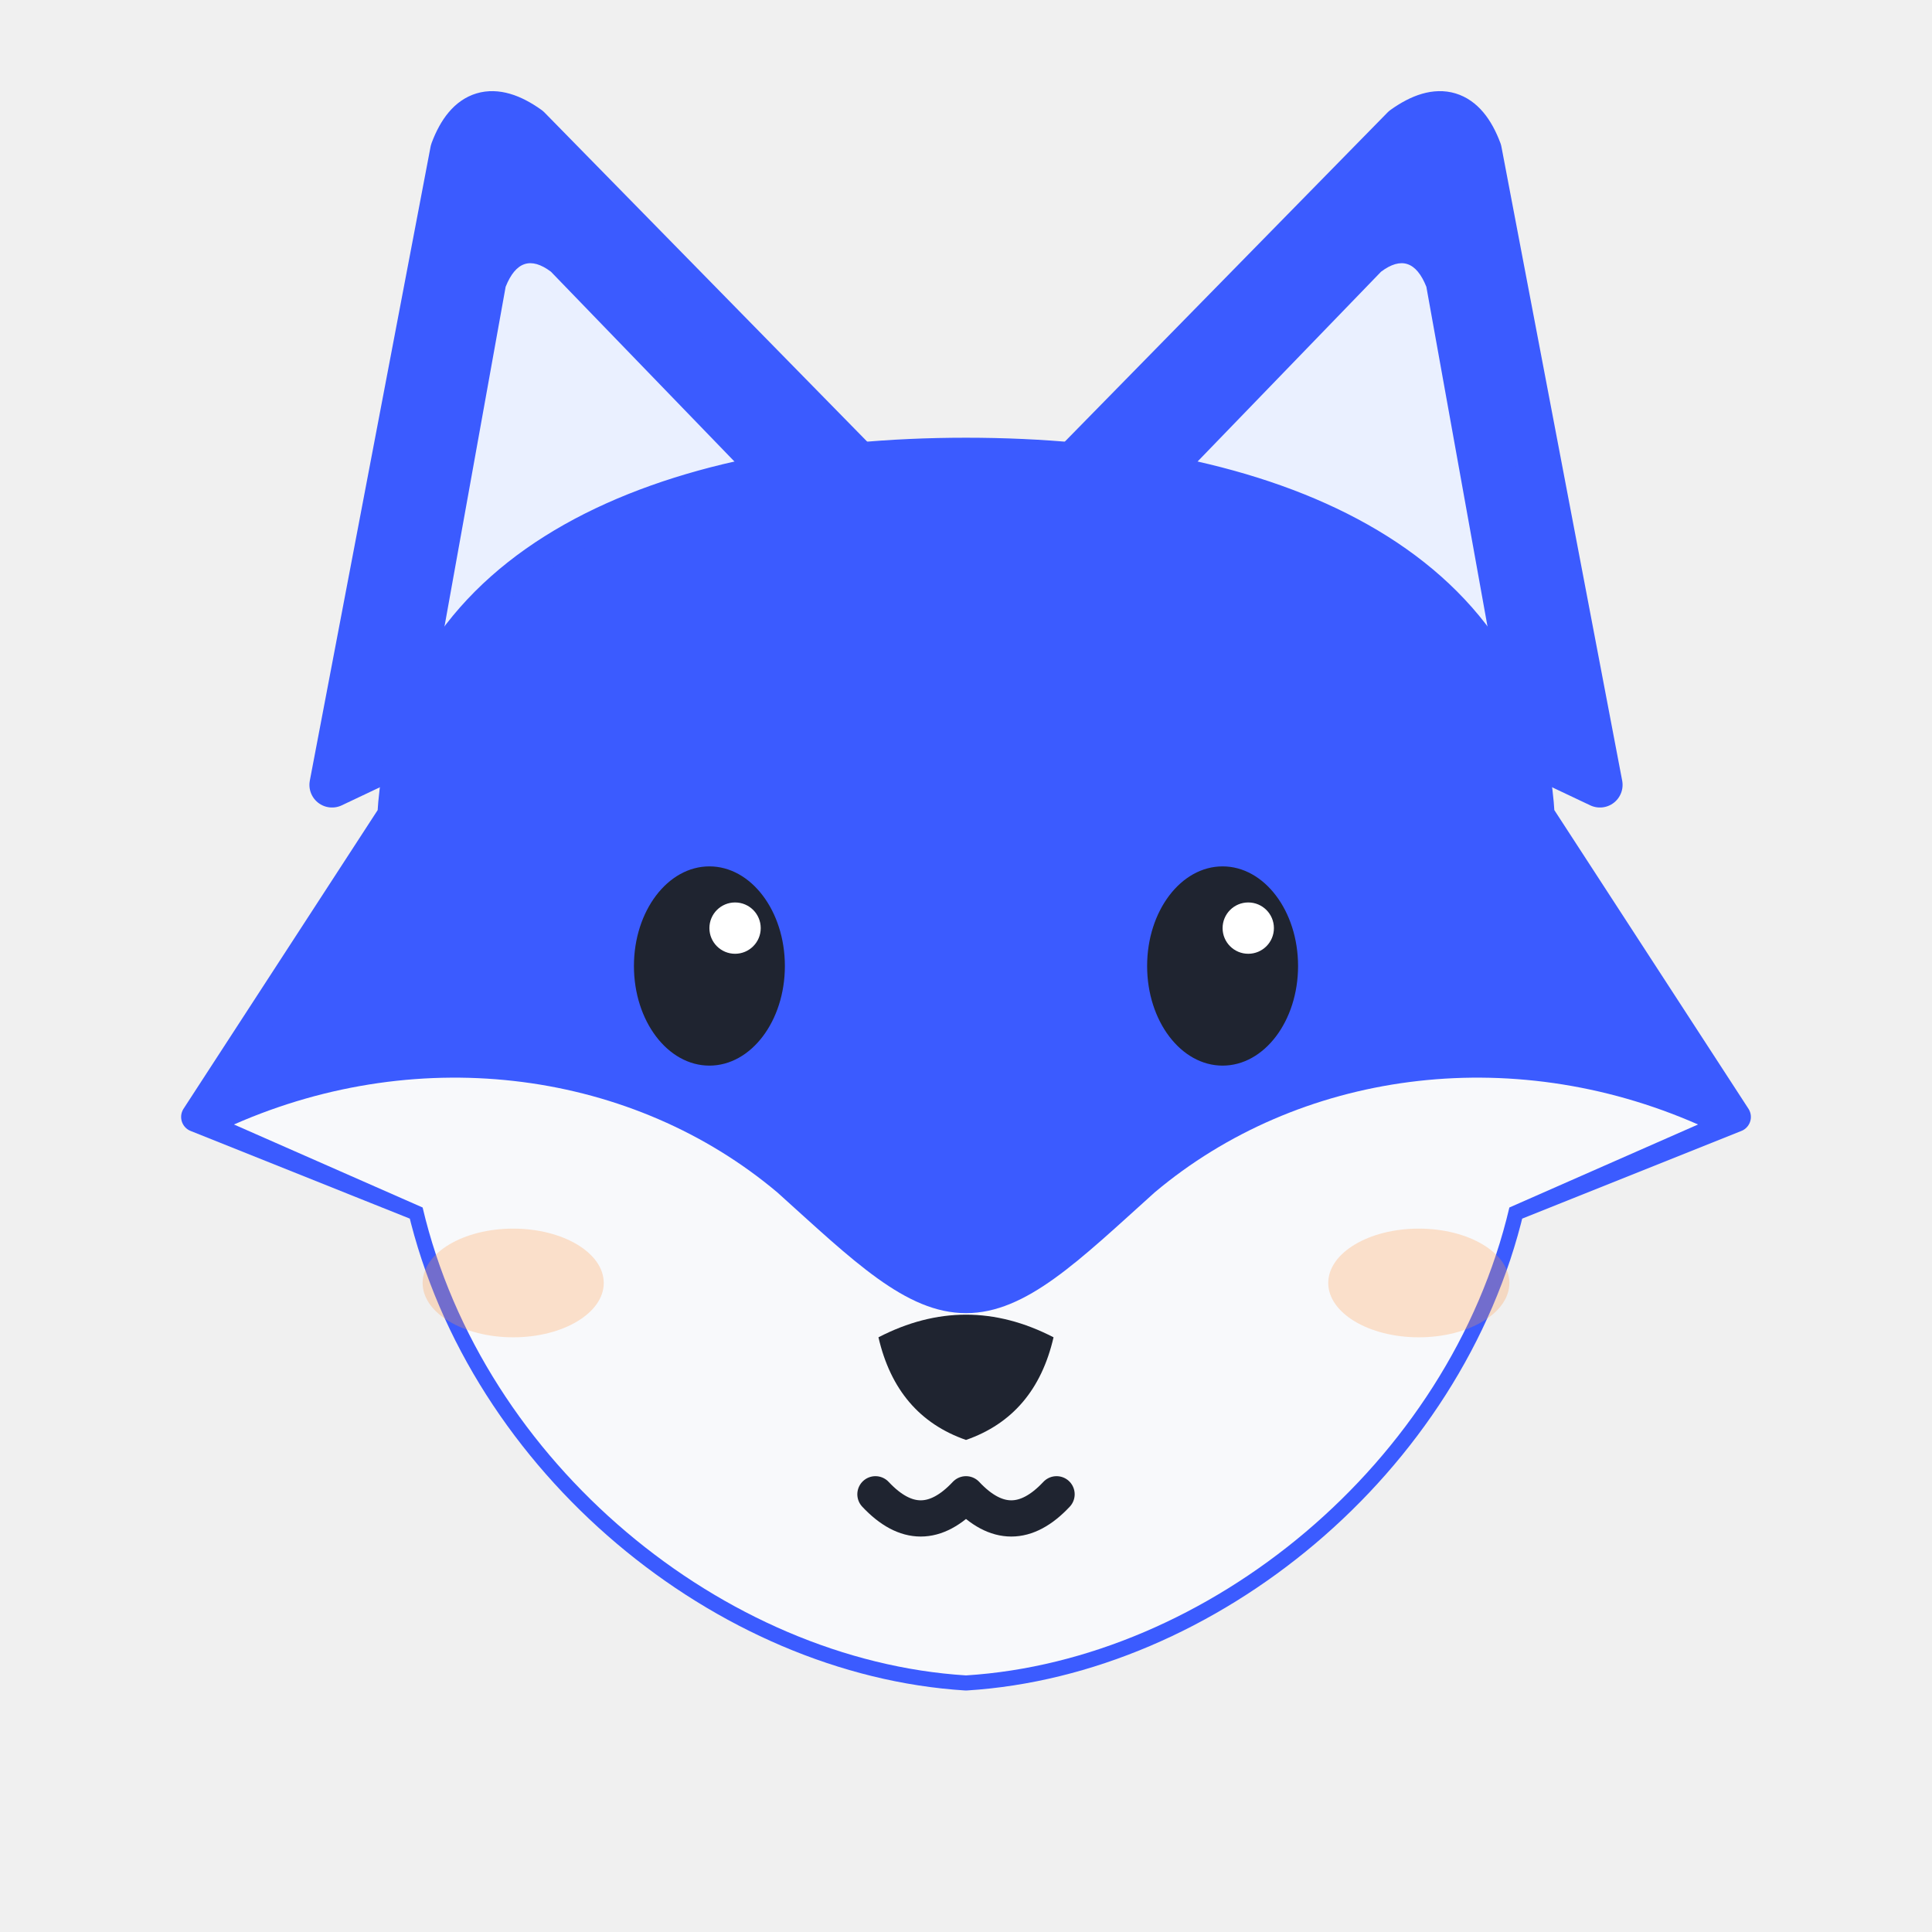
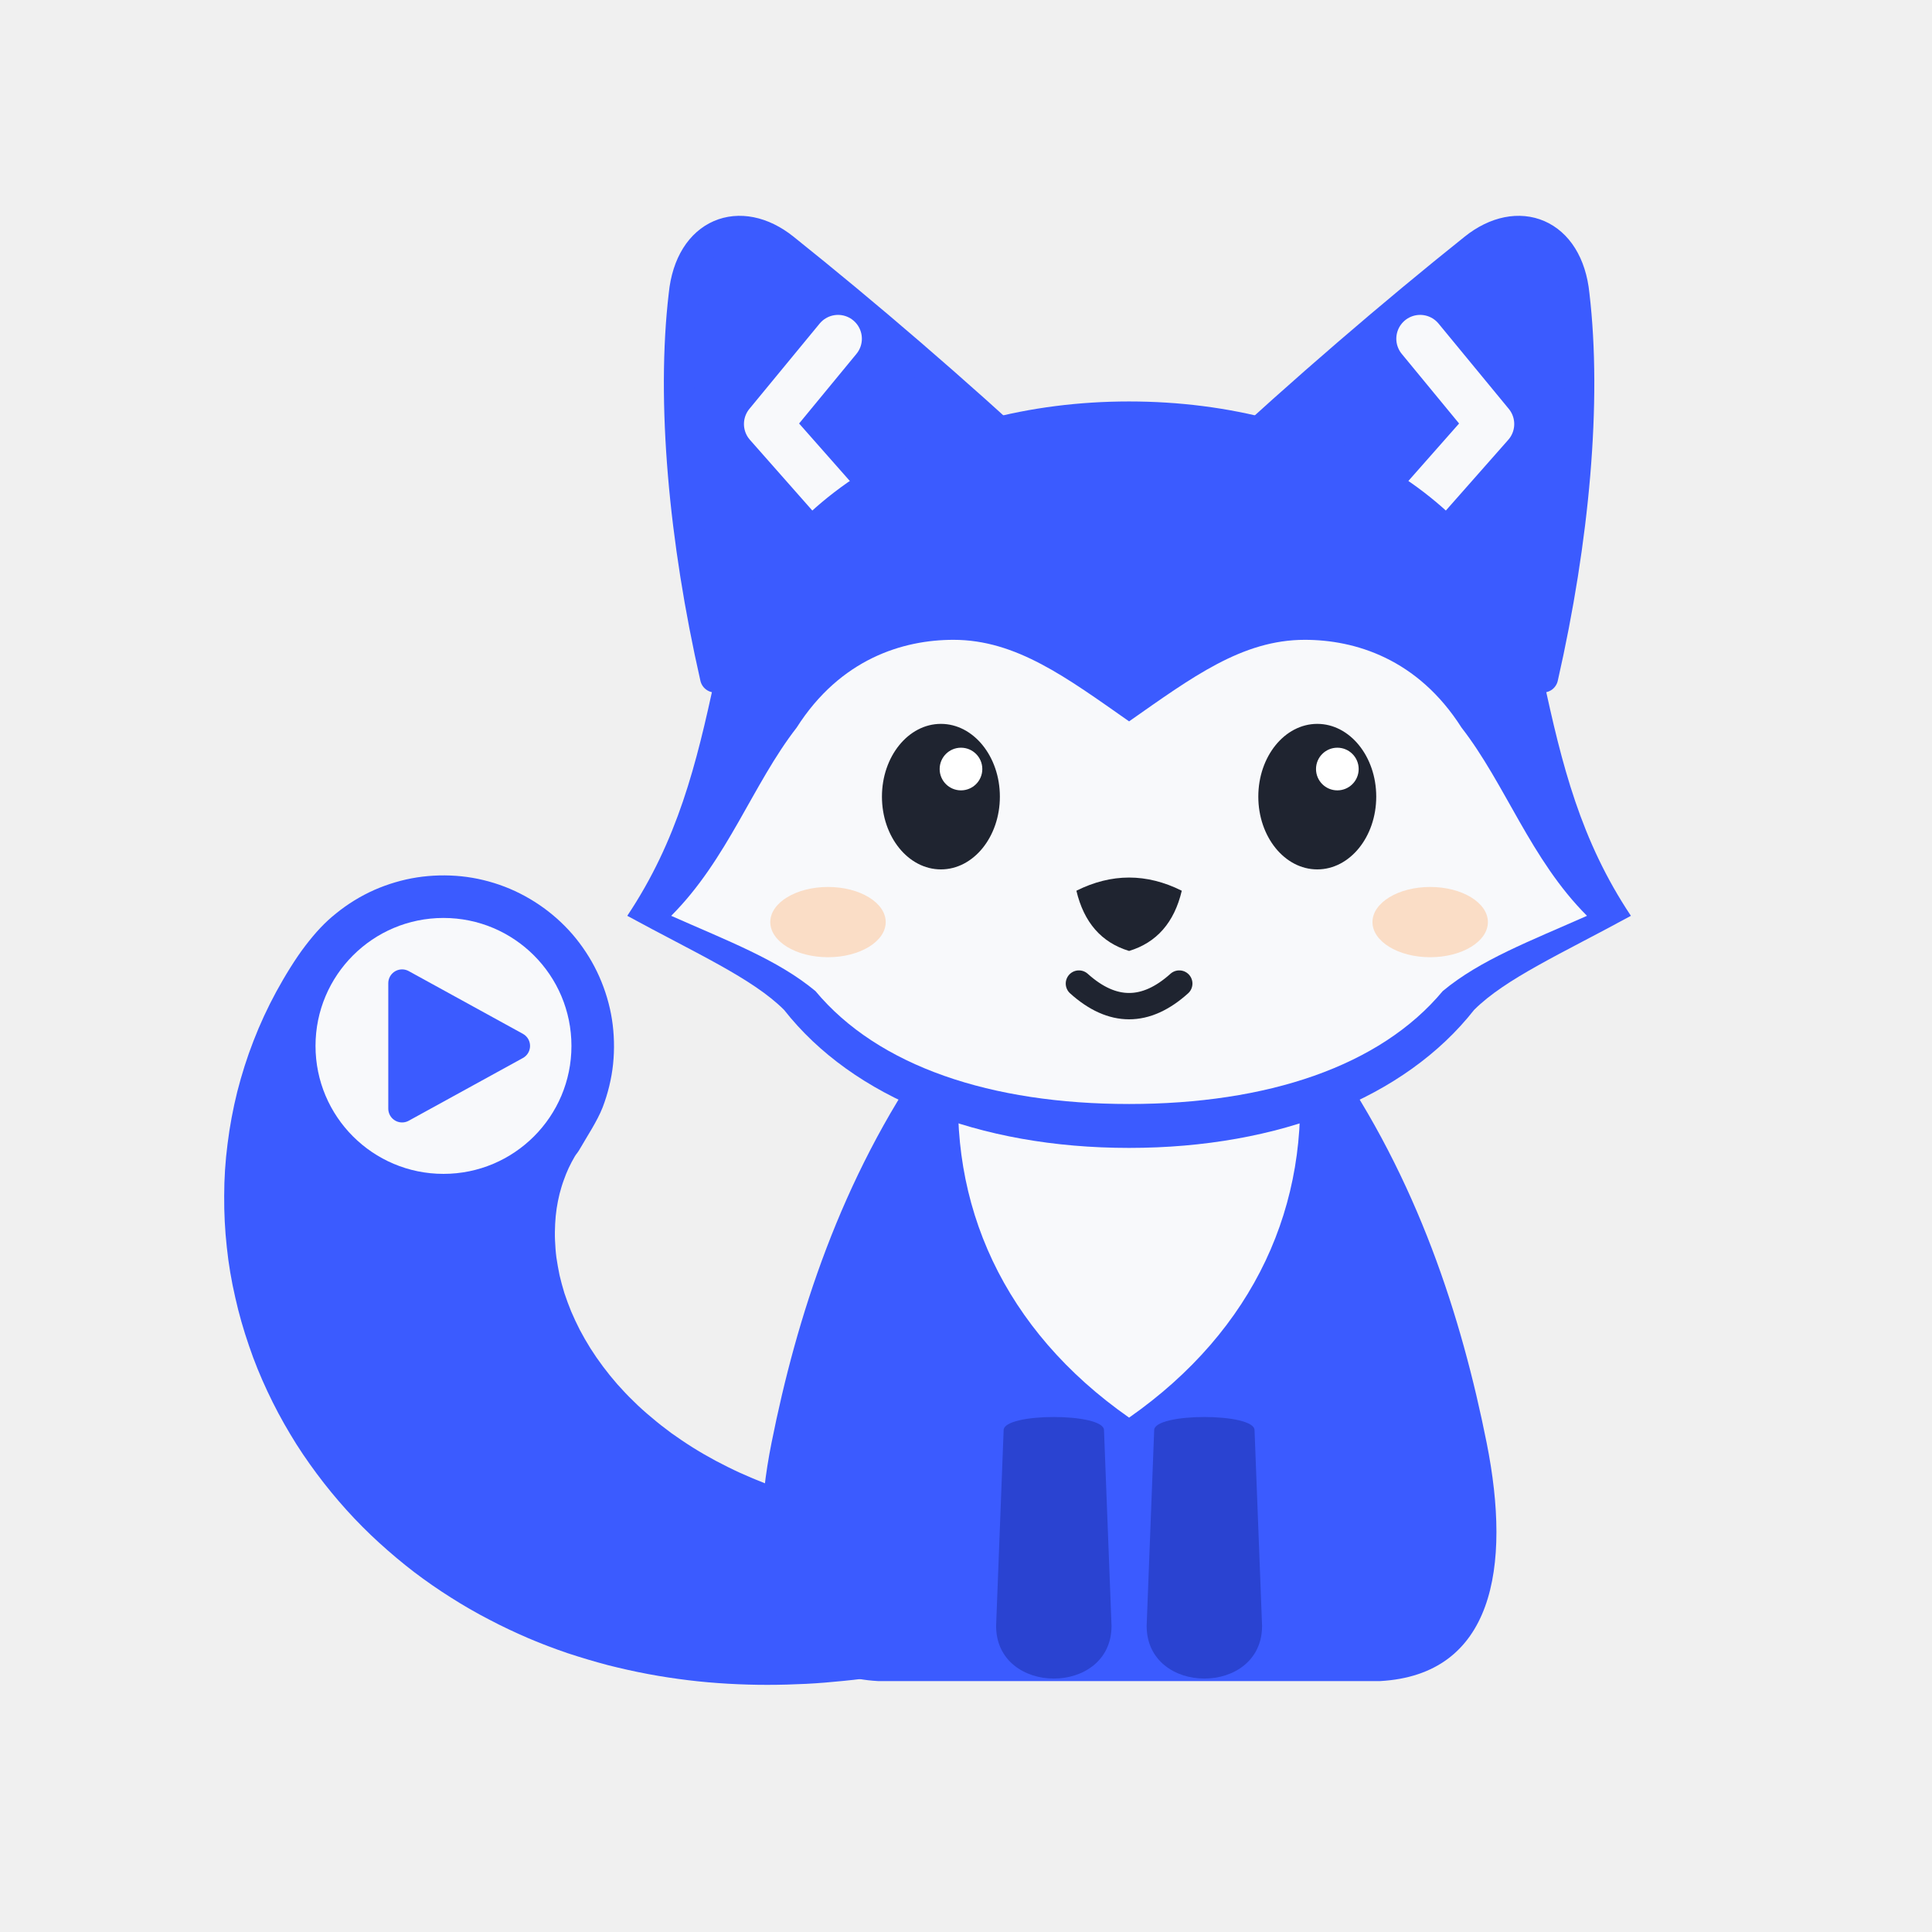
- <svg xmlns="http://www.w3.org/2000/svg" viewBox="0 0 128 128" width="256" height="256" role="img">
-   <g transform="translate(0 0) rotate(0 64 80)">
-     <g transform="">
-       <path d="M22 52 L30 10 Q31.5 6 35 8.5 L60 34 Z" fill="#3B5BFF" stroke="#3B5BFF" stroke-width="3" stroke-linejoin="round" />
-       <path d="M29 44 L33.5 19 Q34.5 16.5 36.5 18 L51 33 Z" fill="#EAF0FF" />
+ <svg xmlns="http://www.w3.org/2000/svg" viewBox="-20 -12 154 154" width="256" height="256" overflow="visible" role="img">
+   <g transform="translate(0 0) rotate(0 70 122)">
+     <path d="M64.97 108.52 C64.2 107.08 63.28 108.77 62.44 108.85 C61.6 108.94 60.75 109 59.91 109.04 C59.07 109.08 58.23 109.09 57.4 109.1 C56.56 109.1 55.73 109.08 54.91 109.04 C54.09 109 53.27 108.94 52.46 108.86 C51.65 108.79 50.84 108.69 50.05 108.57 C49.25 108.46 48.46 108.32 47.69 108.17 C46.91 108.01 46.15 107.84 45.39 107.65 C44.64 107.45 43.9 107.24 43.17 107.01 C42.45 106.78 41.73 106.53 41.04 106.26 C40.34 105.99 39.65 105.7 38.99 105.4 C38.33 105.1 37.68 104.77 37.05 104.44 C36.42 104.1 35.81 103.75 35.22 103.38 C34.63 103.01 34.06 102.62 33.51 102.23 C32.97 101.83 32.44 101.42 31.94 100.99 C31.43 100.57 30.95 100.14 30.5 99.69 C30.04 99.25 29.61 98.79 29.2 98.33 C28.8 97.87 28.41 97.39 28.06 96.92 C27.7 96.44 27.37 95.96 27.06 95.47 C26.76 94.99 26.48 94.5 26.22 94.01 C25.97 93.52 25.74 93.03 25.53 92.54 C25.33 92.05 25.15 91.56 24.99 91.08 C24.84 90.59 24.71 90.11 24.6 89.64 C24.5 89.16 24.42 88.69 24.35 88.23 C24.29 87.77 24.26 87.31 24.24 86.87 C24.22 86.43 24.23 85.99 24.25 85.57 C24.27 85.15 24.31 84.73 24.37 84.33 C24.43 83.93 24.51 83.55 24.6 83.17 C24.7 82.8 24.8 82.44 24.93 82.09 C25.05 81.75 25.18 81.42 25.33 81.1 C25.48 80.78 25.64 80.48 25.81 80.19 C25.97 79.91 25.97 80.03 26.34 79.38 C26.71 78.72 27.62 77.35 28.04 76.26 C28.46 75.16 28.75 73.97 28.87 72.81 C28.99 71.64 28.96 70.42 28.78 69.26 C28.6 68.1 28.25 66.93 27.77 65.85 C27.3 64.78 26.66 63.74 25.92 62.82 C25.19 61.91 24.3 61.07 23.35 60.38 C22.4 59.69 21.33 59.1 20.23 58.68 C19.14 58.26 17.95 57.97 16.78 57.85 C15.61 57.73 14.39 57.76 13.23 57.94 C12.07 58.12 10.9 58.47 9.83 58.94 C8.75 59.42 7.71 60.06 6.8 60.8 C5.88 61.53 5.15 62.33 4.35 63.37 C3.55 64.41 2.71 65.79 2.02 67.05 C1.33 68.32 0.72 69.64 0.21 70.96 C-0.31 72.29 -0.74 73.66 -1.09 75.03 C-1.43 76.4 -1.69 77.79 -1.86 79.17 C-2.04 80.55 -2.13 81.95 -2.13 83.32 C-2.14 84.7 -2.07 86.07 -1.92 87.42 C-1.78 88.77 -1.55 90.11 -1.25 91.41 C-0.96 92.72 -0.59 94 -0.16 95.25 C0.26 96.5 0.76 97.72 1.31 98.89 C1.86 100.07 2.47 101.21 3.13 102.31 C3.78 103.41 4.5 104.46 5.25 105.47 C6 106.48 6.8 107.45 7.63 108.37 C8.46 109.29 9.33 110.16 10.23 110.98 C11.13 111.8 12.06 112.58 13.01 113.31 C13.96 114.03 14.94 114.71 15.94 115.34 C16.93 115.97 17.95 116.56 18.98 117.09 C20 117.63 21.05 118.12 22.09 118.57 C23.14 119.02 24.2 119.42 25.26 119.78 C26.33 120.13 27.4 120.45 28.46 120.73 C29.53 121 30.6 121.24 31.67 121.44 C32.73 121.64 33.8 121.8 34.86 121.93 C35.92 122.06 36.98 122.15 38.03 122.21 C39.08 122.27 40.13 122.3 41.16 122.3 C42.2 122.3 43.23 122.27 44.25 122.22 C45.27 122.17 46.28 122.08 47.28 121.98 C48.29 121.88 49.28 121.75 50.26 121.61 C51.25 121.46 52.22 121.3 53.19 121.11 C54.15 120.93 55.11 120.73 56.05 120.52 C57 120.3 57.94 120.07 58.87 119.83 C59.79 119.59 60.71 119.34 61.63 119.08 C62.54 118.82 63.44 118.54 64.35 118.28 C65.25 118.01 66.93 119.11 67.03 117.48 C67.14 115.86 65.73 109.96 64.97 108.52 Z" fill="#3B5BFF" />
+     <circle cx="15.35" cy="71.37" r="10.2" fill="#F8F9FB" />
+     <path d="M12.05 66.37 L21.15 71.37 L12.05 76.37 L12.05 71.37 Z" fill="#3B5BFF" stroke="#3B5BFF" stroke-width="2.2" stroke-linejoin="round" />
+     <path d="M54 72 C47 82 43.5 93 41.5 103 C39.5 113 41 121.5 50 122 L90 122 C99 121.5 100.5 113 98.5 103 C96.5 93 93 82 86 72 Z" fill="#3B5BFF" />
+     <path d="M56.5 73 C55.5 84 60 94 70 101 C80 94 84.5 84 83.5 73 Z" fill="#F8F9FB" />
+     <g fill="#2A43D1">
+       <path d="M60 102 C60 100.6 68 100.6 68 102 L68.6 117.6 C68.6 123.2 59.4 123.2 59.4 117.6 Z" />
+       <path d="M72 102 C72 100.6 80 100.6 80 102 L80.6 117.6 C80.6 123.2 71.4 123.2 71.4 117.6 Z" />
    </g>
-     <g transform="translate(128 0) scale(-1 1)">
-       <path d="M22 52 L30 10 Q31.5 6 35 8.5 L60 34 Z" fill="#3B5BFF" stroke="#3B5BFF" stroke-width="3" stroke-linejoin="round" />
-       <path d="M29 44 L33.5 19 Q34.5 16.5 36.5 18 L51 33 Z" fill="#EAF0FF" />
+     <g transform="translate(0 0) rotate(0 70 74)">
+       <g transform="">
+         <path d="M37 42 C34.5 31 33.5 20 34.5 11.5 C35 6.5 39 5 42.5 7.8 C49 13 56 19 63 25.5 Z" fill="#3B5BFF" stroke="#3B5BFF" stroke-width="2.4" stroke-linejoin="round" />
+         <path d="M46.8 15 L41.2 21.8 L47.2 28.6" fill="none" stroke="#F8F9FB" stroke-width="3.8" stroke-linecap="round" stroke-linejoin="round" />
+       </g>
+       <g transform="translate(140 0) scale(-1 1)">
+         <path d="M37 42 C34.5 31 33.5 20 34.5 11.5 C35 6.5 39 5 42.5 7.8 C49 13 56 19 63 25.5 Z" fill="#3B5BFF" stroke="#3B5BFF" stroke-width="2.4" stroke-linejoin="round" />
+         <path d="M46.8 15 L41.2 21.8 L47.2 28.6" fill="none" stroke="#F8F9FB" stroke-width="3.8" stroke-linecap="round" stroke-linejoin="round" />
+       </g>
+       <path d="M70 20 C86 20 100 28 103 42 C104.5 49 106 55 110 61 C104.5 64 100 66 97.5 68.5 C92 75.5 82 79.5 70 79.5 C58 79.5 48 75.5 42.5 68.5 C40 66 35.5 64 30 61 C34 55 35.5 49 37 42 C40 28 54 20 70 20 Z" fill="#3B5BFF" />
+       <path d="M33.5 61 C38 56.5 40 50.5 43.5 46 C47 40.5 52 39 56 39 C61 39 65 42 70 45.5 C75 42 79 39 84 39 C88 39 93 40.5 96.5 46 C100 50.5 102 56.5 106.5 61 C102 63 98 64.5 95 67 C90 73 81 76 70 76 C59 76 50 73 45 67 C42 64.5 38 63 33.5 61 Z" fill="#F8F9FB" />
+       <g fill="#FF9A4A" opacity="0.3">
+         <ellipse cx="46" cy="61.5" rx="4.6" ry="2.8" />
+         <ellipse cx="94" cy="61.5" rx="4.6" ry="2.8" />
+       </g>
+       <ellipse cx="55" cy="51.5" rx="4.7" ry="5.8" fill="#1F2430" />
+       <circle cx="56.6" cy="49.3" r="1.7" fill="#FFFFFF" />
+       <ellipse cx="85" cy="51.5" rx="4.7" ry="5.8" fill="#1F2430" />
+       <circle cx="86.6" cy="49.3" r="1.7" fill="#FFFFFF" />
+       <path d="M65.8 59 Q70 56.9 74.2 59 Q73.3 62.8 70 63.8 Q66.7 62.8 65.8 59 Z" fill="#1F2430" />
+       <path d="M66 66.4 Q70 70 74 66.4" fill="none" stroke="#1F2430" stroke-width="2.1" stroke-linecap="round" stroke-linejoin="round" />
    </g>
-     <path d="M26 54 C27 37 44 30 64 30 C84 30 101 37 102 54 L115 74 L100 80 C96 97 80 110 64 111 C48 110 32 97 28 80 L13 74 Z" fill="#3B5BFF" stroke="#3B5BFF" stroke-width="2" stroke-linejoin="round" />
-     <path d="M15.5 74.5 L28 80 C32 97 48 110 64 111 C80 110 96 97 100 80 L112.5 74.5 C100 69 86 71 76.5 79 C71.5 83.5 68 87 64 87 C60 87 56.5 83.5 51.5 79 C42 71 28 69 15.5 74.5 Z" fill="#F8F9FB" />
-     <g fill="#FF9A4A" opacity="0.28">
-       <ellipse cx="34" cy="85" rx="6" ry="3.6" />
-       <ellipse cx="94" cy="85" rx="6" ry="3.6" />
-     </g>
-     <ellipse cx="47" cy="64" rx="5" ry="6.6" fill="#1F2430" />
-     <circle cx="48.7" cy="61.49" r="1.7" fill="#FFFFFF" />
-     <ellipse cx="81" cy="64" rx="5" ry="6.6" fill="#1F2430" />
-     <circle cx="82.7" cy="61.49" r="1.7" fill="#FFFFFF" />
-     <path d="M58.2 88.6 Q64 85.6 69.8 88.6 Q68.6 93.8 64 95.4 Q59.4 93.8 58.2 88.6 Z" fill="#1F2430" />
-     <path d="M58 99 Q61 102.2 64 99 Q67 102.2 70 99" fill="none" stroke="#1F2430" stroke-width="2.4" stroke-linecap="round" stroke-linejoin="round" />
  </g>
</svg>
